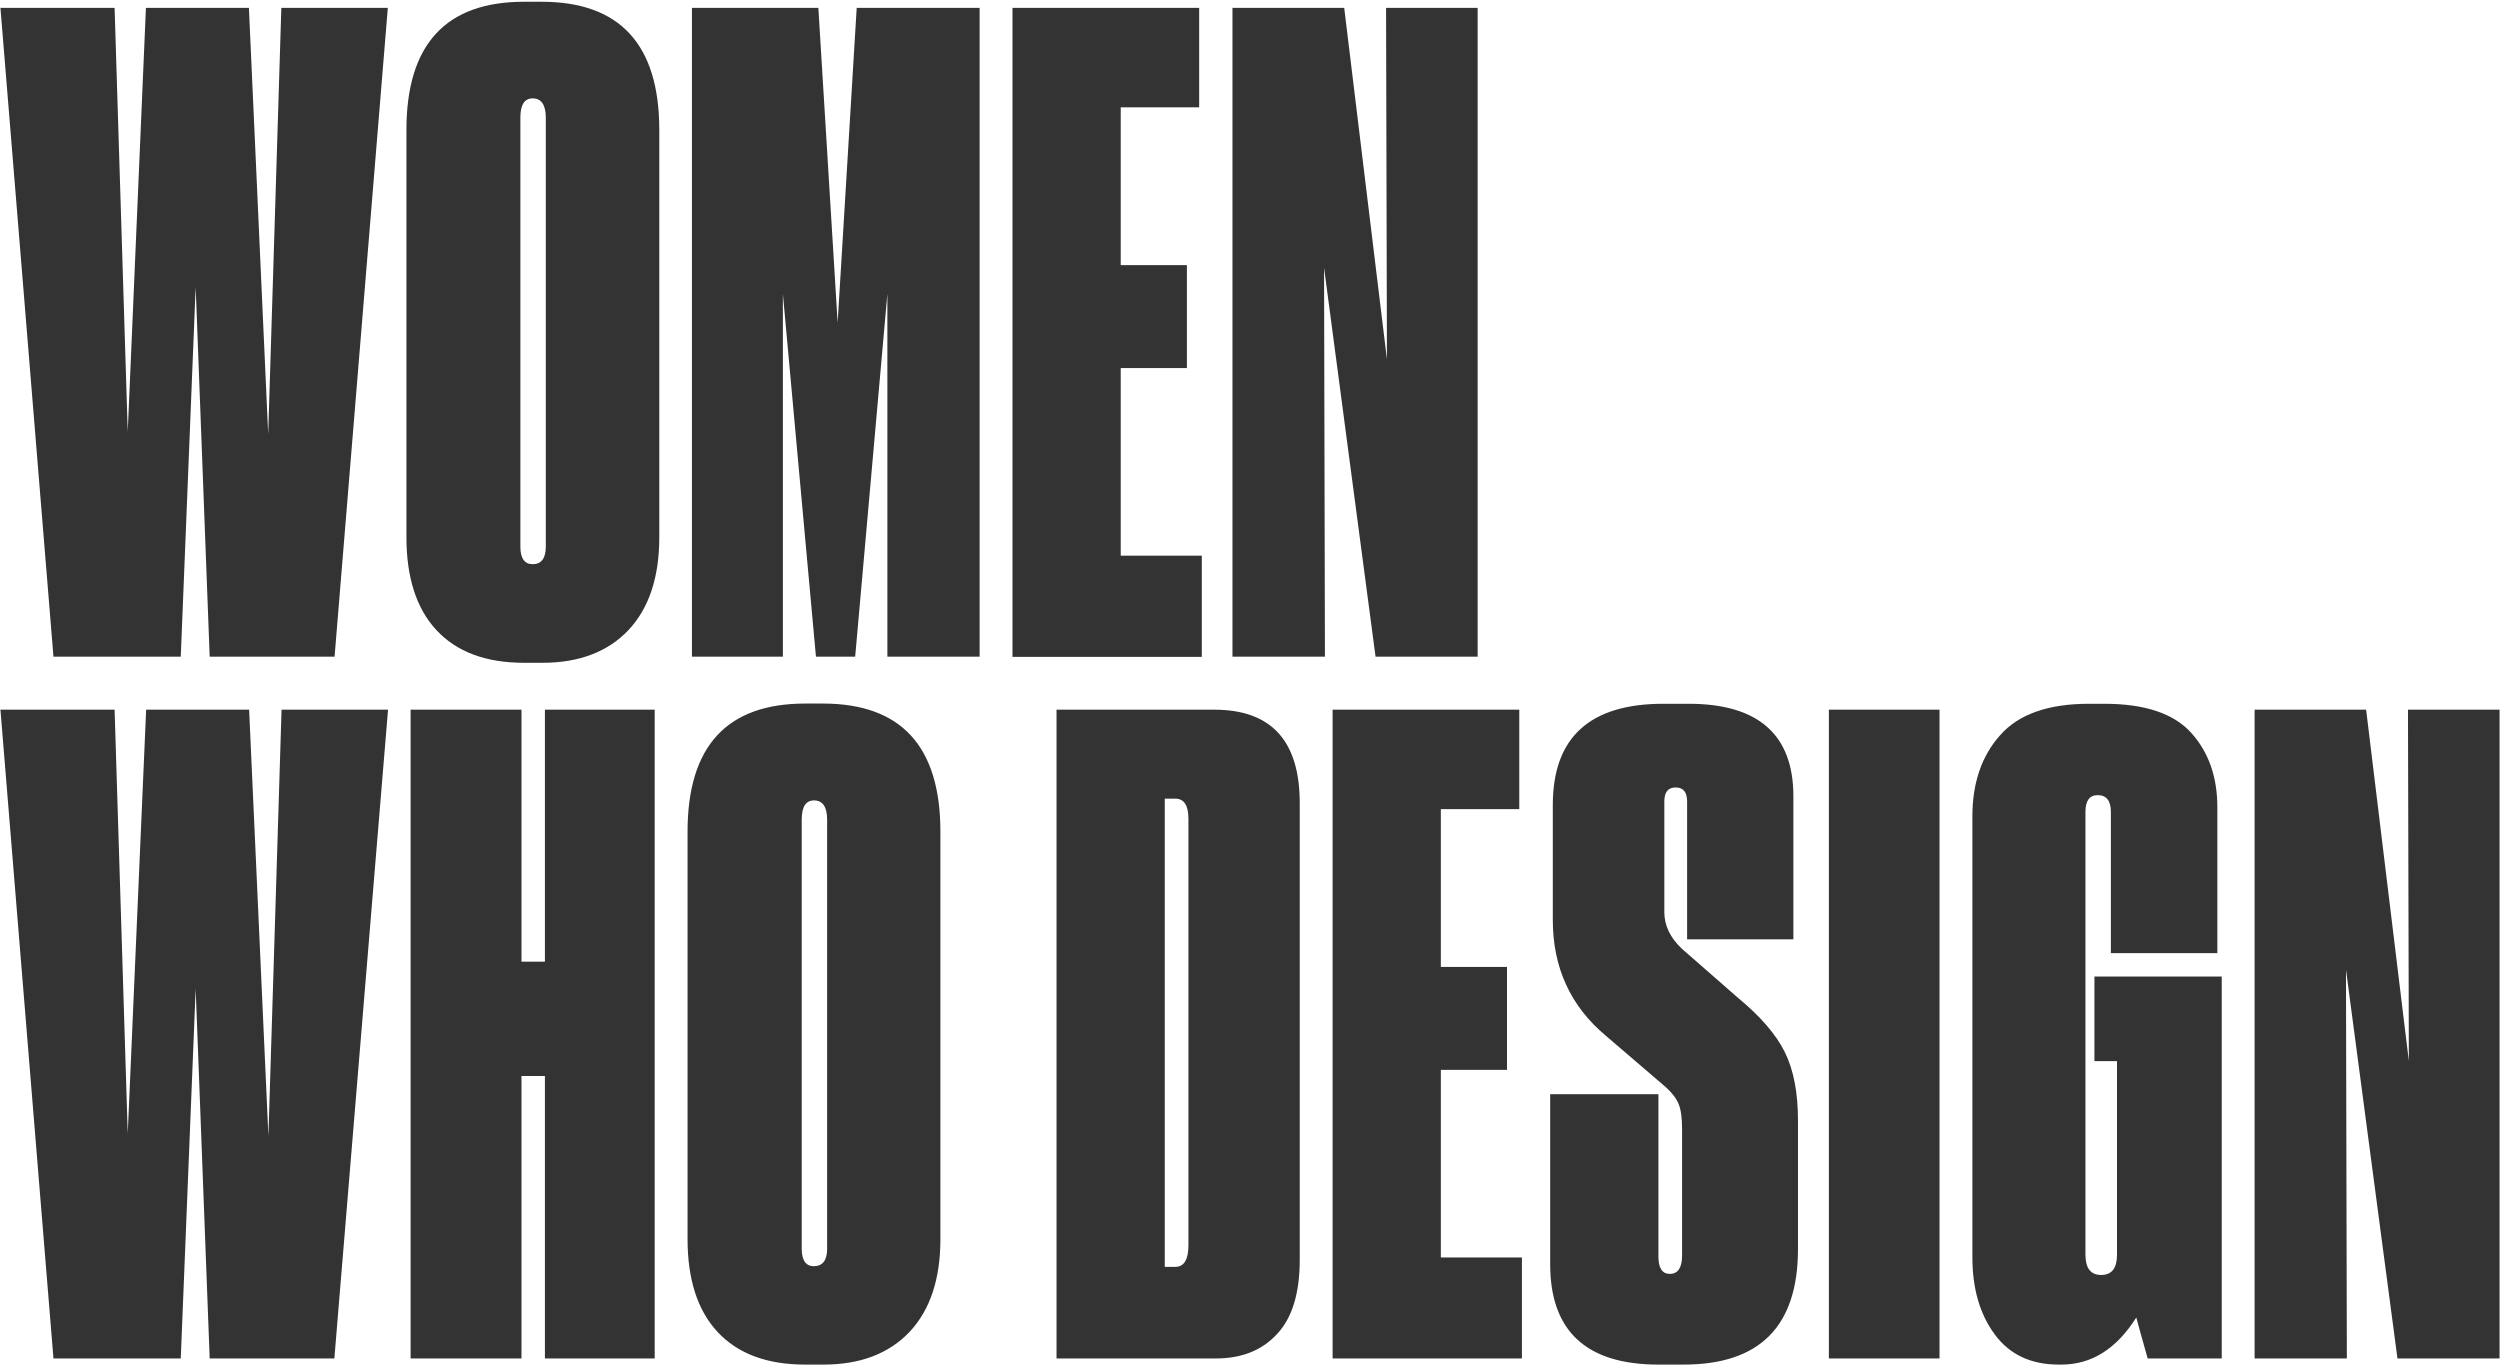
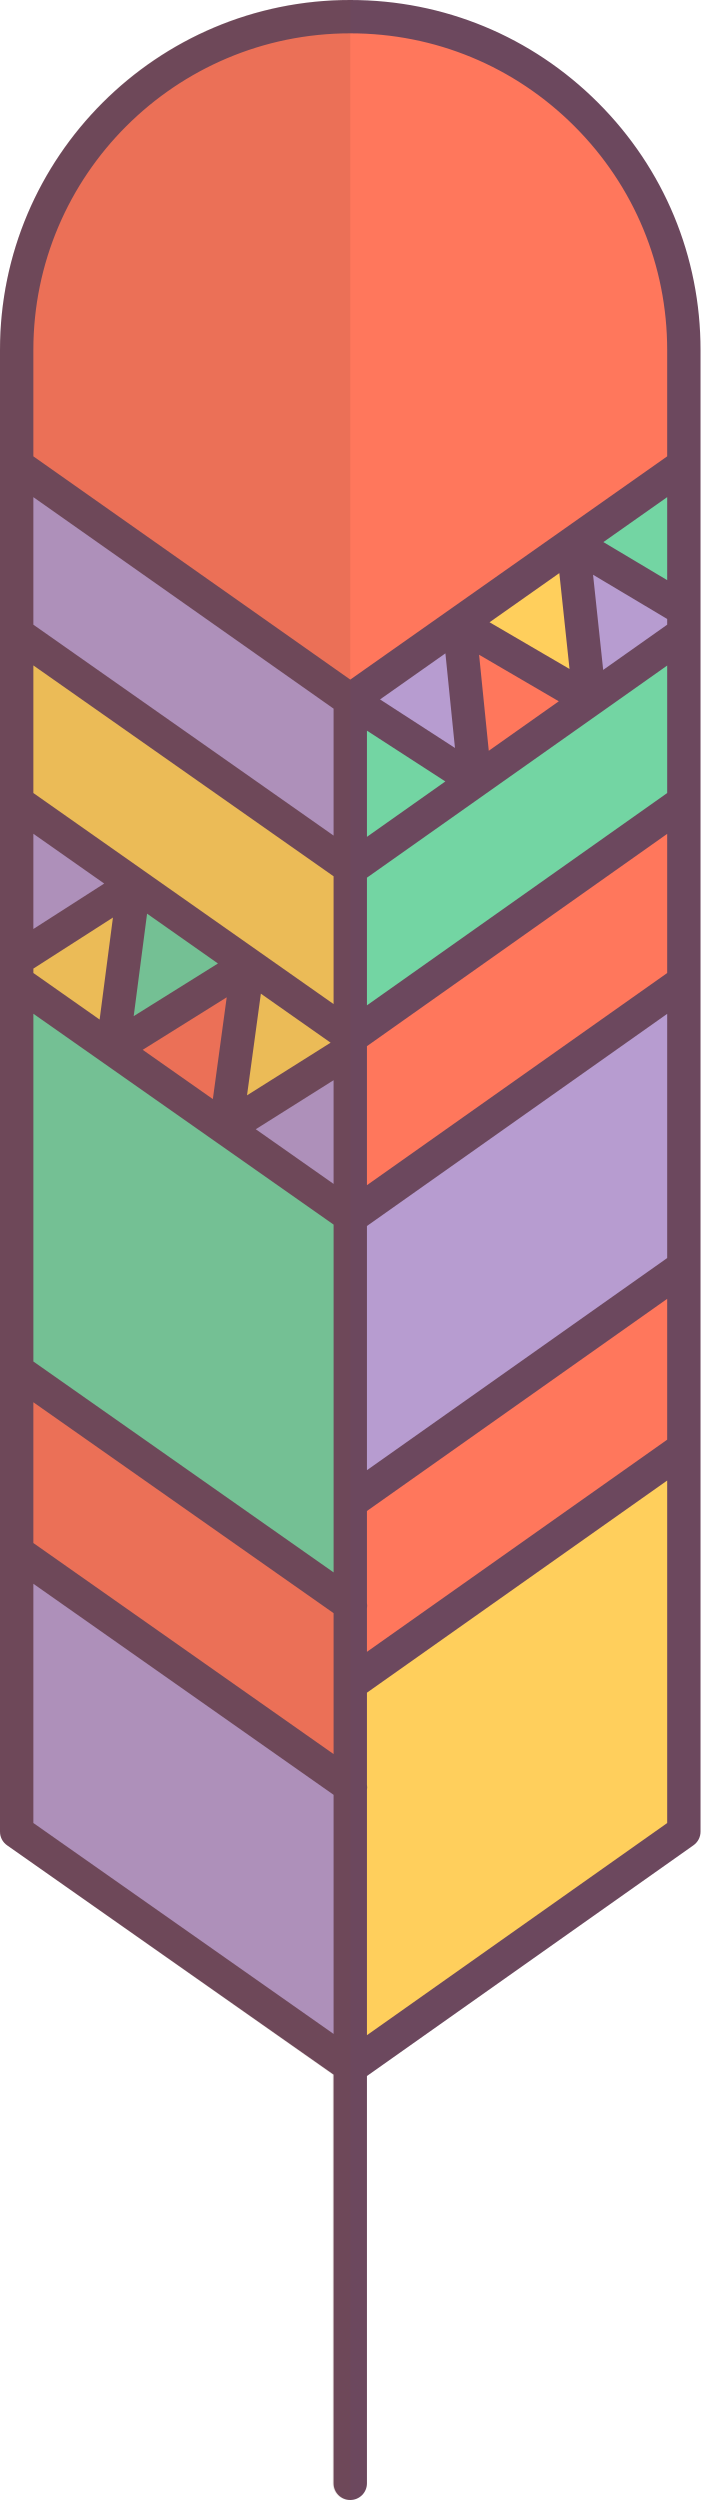
- <svg xmlns="http://www.w3.org/2000/svg" version="1.1" id="Layer_1" x="0px" y="0px" viewBox="0 0 1141 623" style="enable-background:new 0 0 1141 623;" xml:space="preserve">
-   <style type="text/css">
- 	.st0{fill:#333333;}
- </style>
-   <path id="WOMEN-WHO-DESIGN" class="st0" d="M82.5,299.7H24.4L0.2,3.6h52.1l6,193.4L66.6,3.6h47l8.8,194.6l6-194.6h48.6l-24.3,296.1  H95.7l-6.4-168.7L82.5,299.7z M300.9,59.3v185.9c0,18.3-4.7,32.4-14.1,42.4c-9.4,9.9-22.5,14.9-39.2,14.9h-8.4  c-17.5,0-30.8-5-40-14.9s-13.7-24.1-13.7-42.4V59.3c0-39,17.9-58.5,53.7-58.5h8C282.9,0.8,300.9,20.3,300.9,59.3z M249.1,249.5V53.7  c0-5.8-2-8.8-6-8.8c-3.7,0-5.6,2.9-5.6,8.8v195.8c0,5.3,1.9,8,5.6,8C247.1,257.5,249.1,254.8,249.1,249.5z M315.8,299.7V3.6h57.7  l8.8,143.7L391,3.6h56.1v296.1H405V134.1l-14.7,165.6h-17.9l-15.1-165.6v165.6H315.8z M462.1,3.6h85.2v45.4h-35.8v72h30.2v47h-30.2  v85.6h37v46.2h-86.4V3.6z M562.6,3.6h50.9L633,164L632.6,3.6h41.8v296.1h-46.6l-23.5-177.5l0.4,177.5h-42.2V3.6z M82.5,620H24.4  L0.2,323.9h52.1l6,193.4l8.4-193.4h47l8.8,194.6l6-194.6h48.6L152.6,620H95.7l-6.4-168.7L82.5,620z M187.4,620V323.9H238v115h10.7  v-115h50.1V620h-50.1V491.1H238V620H187.4z M429.2,379.6v185.9c0,18.3-4.7,32.4-14.1,42.4c-9.4,9.9-22.5,14.9-39.2,14.9h-8.4  c-17.5,0-30.8-5-40-14.9c-9.2-9.9-13.7-24.1-13.7-42.4V379.6c0-39,17.9-58.5,53.7-58.5h8C411.3,321.1,429.2,340.6,429.2,379.6z   M377.5,569.9V374.1c0-5.8-2-8.8-6-8.8c-3.7,0-5.6,2.9-5.6,8.8v195.8c0,5.3,1.9,8,5.6,8C375.5,577.8,377.5,575.2,377.5,569.9z   M482.2,620V323.9h72c26,0,39,14.2,39,42.6V575c0,15.1-3.4,26.4-10.3,33.8C576,616.3,566.7,620,555,620H482.2z M531.6,364.5v213.7  h4.8c4,0,6-3.3,6-9.9V373.7c0-6.1-2-9.2-6-9.2H531.6z M608.2,323.9h85.2v45.4h-35.8v72h30.2v47h-30.2v85.6h37V620h-86.4V323.9z   M768.4,622.8h-11.5c-32.9,0-49.4-15.3-49.4-45.8v-77.6h49.4v74c0,5.3,1.7,8,5.2,8c3.7,0,5.6-2.8,5.6-8.4v-57.7  c0-5-0.5-8.9-1.6-11.5c-1.1-2.7-3.4-5.6-7.2-8.8L733,472.8c-16.2-13.5-24.3-31.2-24.3-52.9v-52.5c0-30.8,16.8-46.2,50.5-46.2h11.5  c31.8,0,47.8,14.1,47.8,42.2v65.3H770v-62.9c0-4.2-1.7-6.4-5.2-6.4s-5.2,2.1-5.2,6.4v50.5c0,6.1,2.7,11.7,8,16.7l25.5,22.3  c10.3,8.5,17.5,16.8,21.5,24.9c4,8.1,6,18.5,6,31.2v58.9C820.5,605.3,803.2,622.8,768.4,622.8z M885.2,323.9V620h-50.5V323.9H885.2z   M940.8,622.8h-1.2c-12.7,0-22.5-4.6-29.3-13.9c-6.8-9.3-10.1-21-10.1-35V372.5c0-15.1,4.2-27.5,12.7-37c8.5-9.6,22-14.3,40.6-14.3  h6.8c18.6,0,31.8,4.4,39.8,13.3c8,8.9,11.9,20.2,11.9,34v66.5h-48.6v-64.5c0-5-2-7.6-6-7.6c-3.7,0-5.6,2.5-5.6,7.6v202.2  c0,6.1,2.4,9.2,7.2,9.2s7.2-3.1,7.2-9.2v-88.4h-10.3v-38.6h58.1V620h-33.8c-3.4-12.2-5.2-18.4-5.2-18.7  C966,615.6,954.6,622.8,940.8,622.8z M1029,323.9h50.9l19.5,160.4l-0.4-160.4h41.8V620h-46.6l-23.5-177.5l0.4,177.5H1029V323.9z" />
+ <svg xmlns="http://www.w3.org/2000/svg" width="175px" height="623px" viewBox="0 0 175 623" version="1.1">
+   <g id="Page-1" stroke="none" stroke-width="1" fill="none" fill-rule="evenodd">
+     <g id="feathrd" fill-rule="nonzero">
+       <g id="Group" transform="translate(3.997861, 3.997861)">
+         <polygon id="Path" fill="#FFCF5C" points="83.345 441.132 83.345 415.496 83.594 415.496 166.552 356.911 166.552 452.475 83.594 511.06 83.345 510.894" />
+         <polygon id="Path" fill="#FF775C" points="83.345 395.843 83.345 370.207 83.594 370.207 166.552 311.622 166.552 356.911 83.594 415.496 83.345 415.496" />
+         <polygon id="Path" fill="#B79CD0" points="166.552 240.572 166.552 311.622 83.594 370.207 83.345 370.207 83.345 298.991 83.594 299.157" />
+         <polygon id="Path" fill="#FF775C" points="166.552 195.699 166.552 240.572 83.594 299.157 83.345 298.991 83.345 257.607 83.345 254.159 83.594 254.325" />
+         <polygon id="Path" fill="#73D5A3" points="166.552 153.733 166.552 195.699 83.594 254.325 83.345 254.159 83.345 212.152 83.594 212.318 114.464 190.505 143.046 170.353" />
+         <polygon id="Path" fill="#B79CD0" points="166.552 147.792 166.552 153.733 143.046 170.353 138.886 131.297" />
+         <polygon id="Path" fill="#73D5A3" points="166.552 111.768 166.552 147.792 138.886 131.297 138.844 131.255" />
+         <path d="M166.552,83.099 L166.552,111.768 L138.844,131.255 L110.429,151.282 L83.345,170.353 L0.137,111.768 L0.137,83.099 C0.137,37.187 37.373,0 83.345,0 C106.31,0 127.112,9.307 142.173,24.348 C157.233,39.389 166.552,60.164 166.552,83.099 Z" id="Path" fill="#FF775C" />
+         <polygon id="Path" fill="#FFCF5C" points="138.886 131.297 143.046 170.353 110.512 151.365 110.429 151.282 138.844 131.255" />
+         <polygon id="Path" fill="#FF775C" points="143.046 170.353 114.464 190.505 110.512 151.365" />
+         <polygon id="Path" fill="#B79CD0" points="110.512 151.365 114.464 190.505 83.345 170.353 110.429 151.282" />
+         <polygon id="Path" fill="#73D5A3" points="114.464 190.505 83.594 212.318 83.345 212.152 83.345 170.353" />
+         <polygon id="Path" fill="#B79CD0" points="83.345 441.132 83.345 510.894 0.137 452.475 0.137 382.672" />
+         <polygon id="Path" fill="#FF775C" points="83.345 415.496 83.345 441.132 0.137 382.672 0.137 337.424 83.345 395.843" />
+         <polygon id="Path" fill="#73D5A3" points="83.345 370.207 83.345 395.843 0.137 337.424 0.137 240.572 23.685 257.109 23.643 257.607 24.059 257.358 52.267 277.177 52.225 277.759 52.683 277.468 83.345 298.991" />
+         <polygon id="Path" fill="#FFCF5C" points="83.345 212.152 83.345 254.159 57.842 236.251 29.426 216.266 0.137 195.699 0.137 153.733" />
+         <polygon id="Path" fill="#B79CD0" points="83.345 170.353 83.345 212.152 0.137 153.733 0.137 111.768" />
+         <g transform="translate(0, 195.283)" id="Path">
+           <polygon fill="#73D5A3" points="57.842 40.968 24.059 62.075 29.426 20.983" />
+           <polygon fill="#FFCF5C" points="29.426 20.983 24.059 62.075 23.685 61.826 0.137 45.289 0.137 39.763" />
+           <polygon fill="#FFCF5C" points="83.345 58.876 83.345 62.324 52.267 81.894 57.842 40.968" />
+           <polygon fill="#B79CD0" points="83.345 62.324 83.345 103.708 52.683 82.185 52.267 81.894" />
+           <polygon fill="#FF775C" points="57.842 40.968 52.267 81.894 24.059 62.075" />
+           <polygon fill="#B79CD0" points="29.426 20.983 0.137 39.763 0.137 0.415" />
+         </g>
+       </g>
+       <path d="M148.998,25.555 C132.505,9.075 110.588,0 87.287,0 C39.158,0 0,39.124 0,87.22 L0,456.451 C0,457.801 0.657,459.072 1.767,459.849 L83.13,516.994 L83.13,618.847 C83.13,621.143 84.988,623 87.287,623 C89.585,623 91.443,621.143 91.443,618.847 L91.443,517.339 L172.815,459.84 C173.921,459.06 174.573,457.797 174.573,456.451 L174.573,87.22 C174.573,63.932 165.487,42.032 148.998,25.555 Z M166.26,313.506 L91.443,366.37 L91.443,305.515 L166.26,252.651 L166.26,313.506 Z M119.387,163.164 L139.247,174.764 L121.802,187.091 L119.387,163.164 Z M147.789,143.228 L166.26,154.246 L166.26,155.675 L150.312,166.943 L147.789,143.228 Z M35.563,261.614 L56.495,248.531 L53.041,273.892 L35.563,261.614 Z M8.313,241.375 L28.144,228.653 L24.827,254.072 L8.317,242.472 L8.317,241.375 L8.313,241.375 Z M54.309,240.1 L33.319,253.22 L36.652,227.686 L54.309,240.1 Z M65.008,247.622 L82.386,259.837 L61.558,272.957 L65.008,247.622 Z M83.13,269.186 L83.13,295.028 L63.736,281.405 L83.13,269.186 Z M91.443,182.082 L110.979,194.737 L91.443,208.539 L91.443,182.082 Z M83.13,250.213 L35.671,216.854 C35.659,216.846 35.655,216.833 35.642,216.829 C35.638,216.825 35.63,216.825 35.625,216.821 L8.313,197.62 L8.313,165.822 L83.13,218.37 L83.13,250.213 Z M25.966,220.181 L8.313,231.507 L8.313,207.775 L25.966,220.181 Z M8.313,252.626 L53.956,284.682 C53.968,284.69 53.976,284.703 53.993,284.711 C54.001,284.715 54.01,284.715 54.018,284.723 L83.134,305.174 L83.134,391.842 L8.317,339.286 L8.317,252.626 L8.313,252.626 Z M166.26,242.48 L91.443,295.344 L91.443,260.701 L166.26,207.8 L166.26,242.48 Z M166.26,197.628 L91.443,250.529 L91.443,218.715 L149.131,177.958 C149.148,177.945 149.169,177.941 149.189,177.933 C149.223,177.912 149.244,177.879 149.277,177.858 L166.26,165.855 L166.26,197.628 Z M166.26,144.573 L150.362,135.087 L166.26,123.886 L166.26,144.573 Z M139.384,142.821 L141.924,166.706 L121.998,155.069 L139.384,142.821 Z M110.995,162.819 L113.377,186.389 L94.706,174.295 L110.995,162.819 Z M83.13,208.227 L8.313,155.671 L8.313,123.89 L83.13,176.596 L83.13,208.227 Z M8.313,349.445 L83.13,401.997 L83.13,437.113 L8.313,384.52 L8.313,349.445 Z M91.443,400.801 C91.526,400.369 91.497,399.929 91.443,399.488 L91.443,376.537 L166.26,323.673 L166.26,358.769 L91.443,411.633 L91.443,400.801 Z M87.287,8.307 C108.368,8.307 128.199,16.518 143.121,31.428 C158.043,46.339 166.26,66.15 166.26,87.22 L166.26,113.722 L87.287,169.356 L8.313,113.722 L8.313,87.22 C8.313,43.706 43.739,8.307 87.287,8.307 Z M8.313,454.292 L8.313,394.675 L83.13,447.268 L83.13,506.852 L8.313,454.292 Z M91.443,507.168 L91.443,446.076 C91.526,445.644 91.497,445.204 91.443,444.764 L91.443,421.813 L166.26,368.949 L166.26,454.304 L91.443,507.168 Z" id="Shape" fill="#6C485E" />
+       <path d="M87.038,0 C39.047,0 0,39.109 0,87.206 L0,456.447 C0,457.801 0.655,459.072 1.761,459.844 L82.897,516.996 L82.897,618.847 C82.897,621.143 84.75,623 87.042,623 L87.287,622.954 L87.287,0 C87.204,0 87.121,0 87.038,0" id="Path" fill="#7C4A3C" opacity="0.149" />
+     </g>
+   </g>
</svg>
